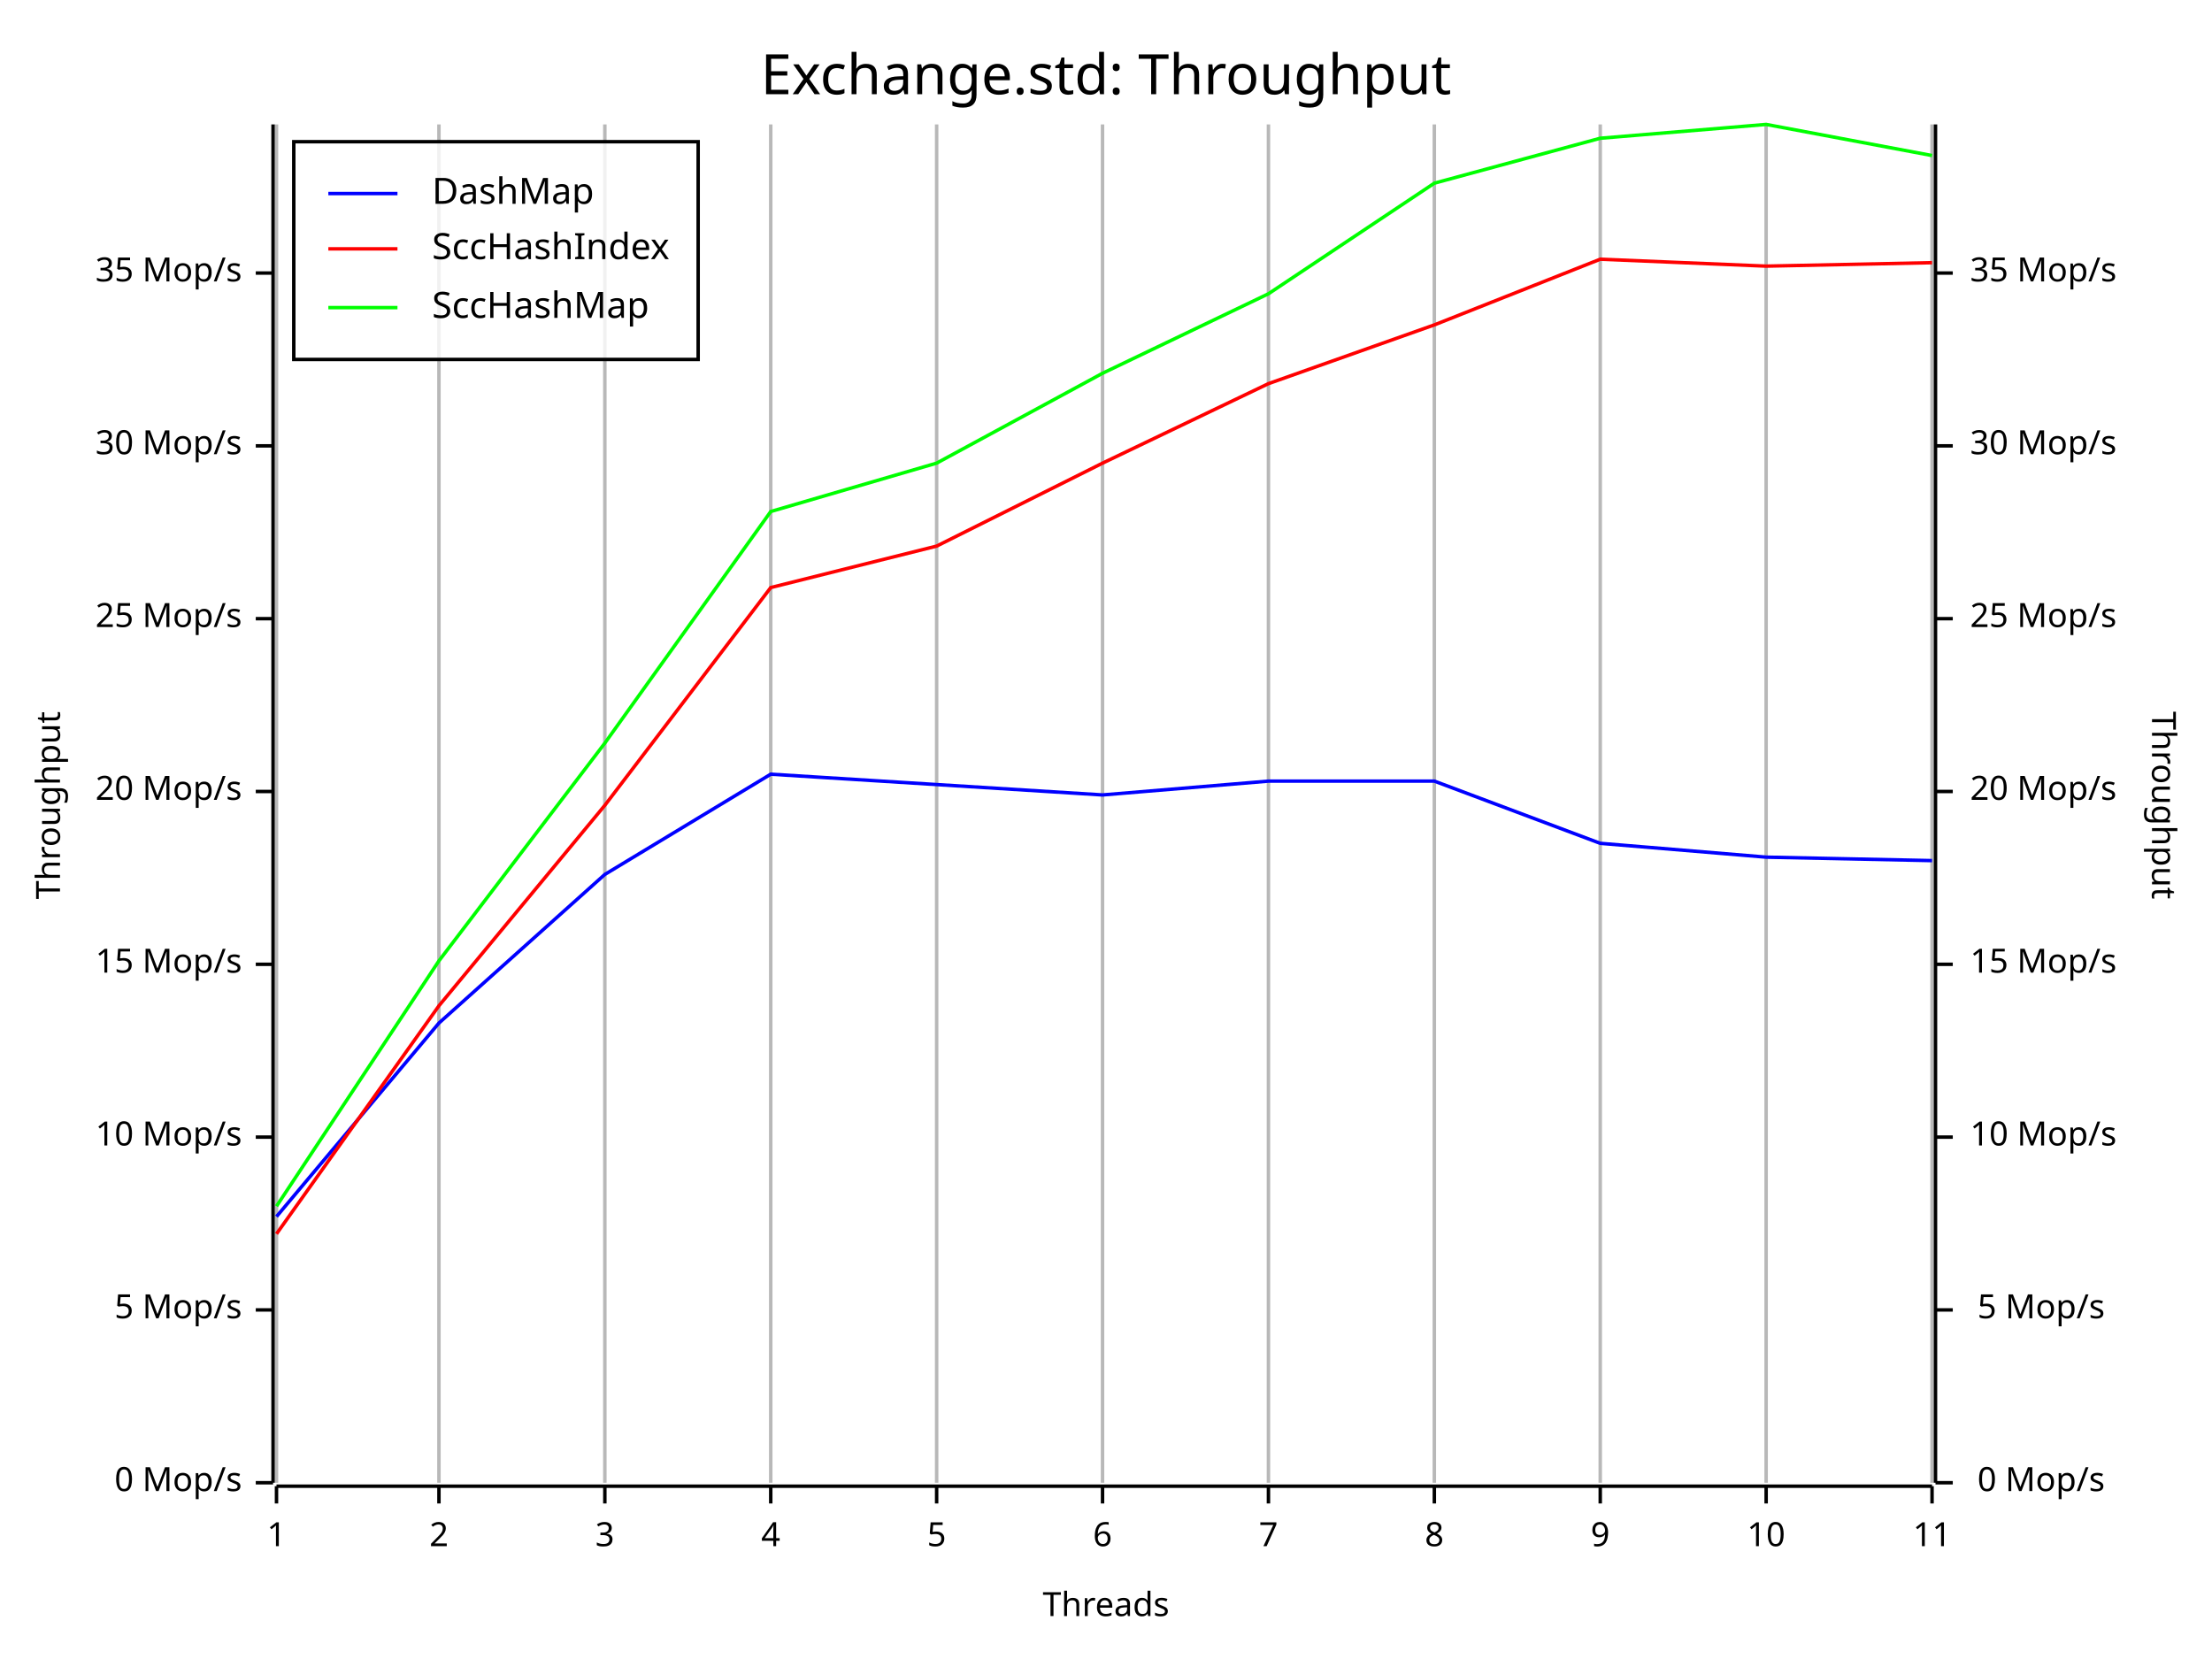
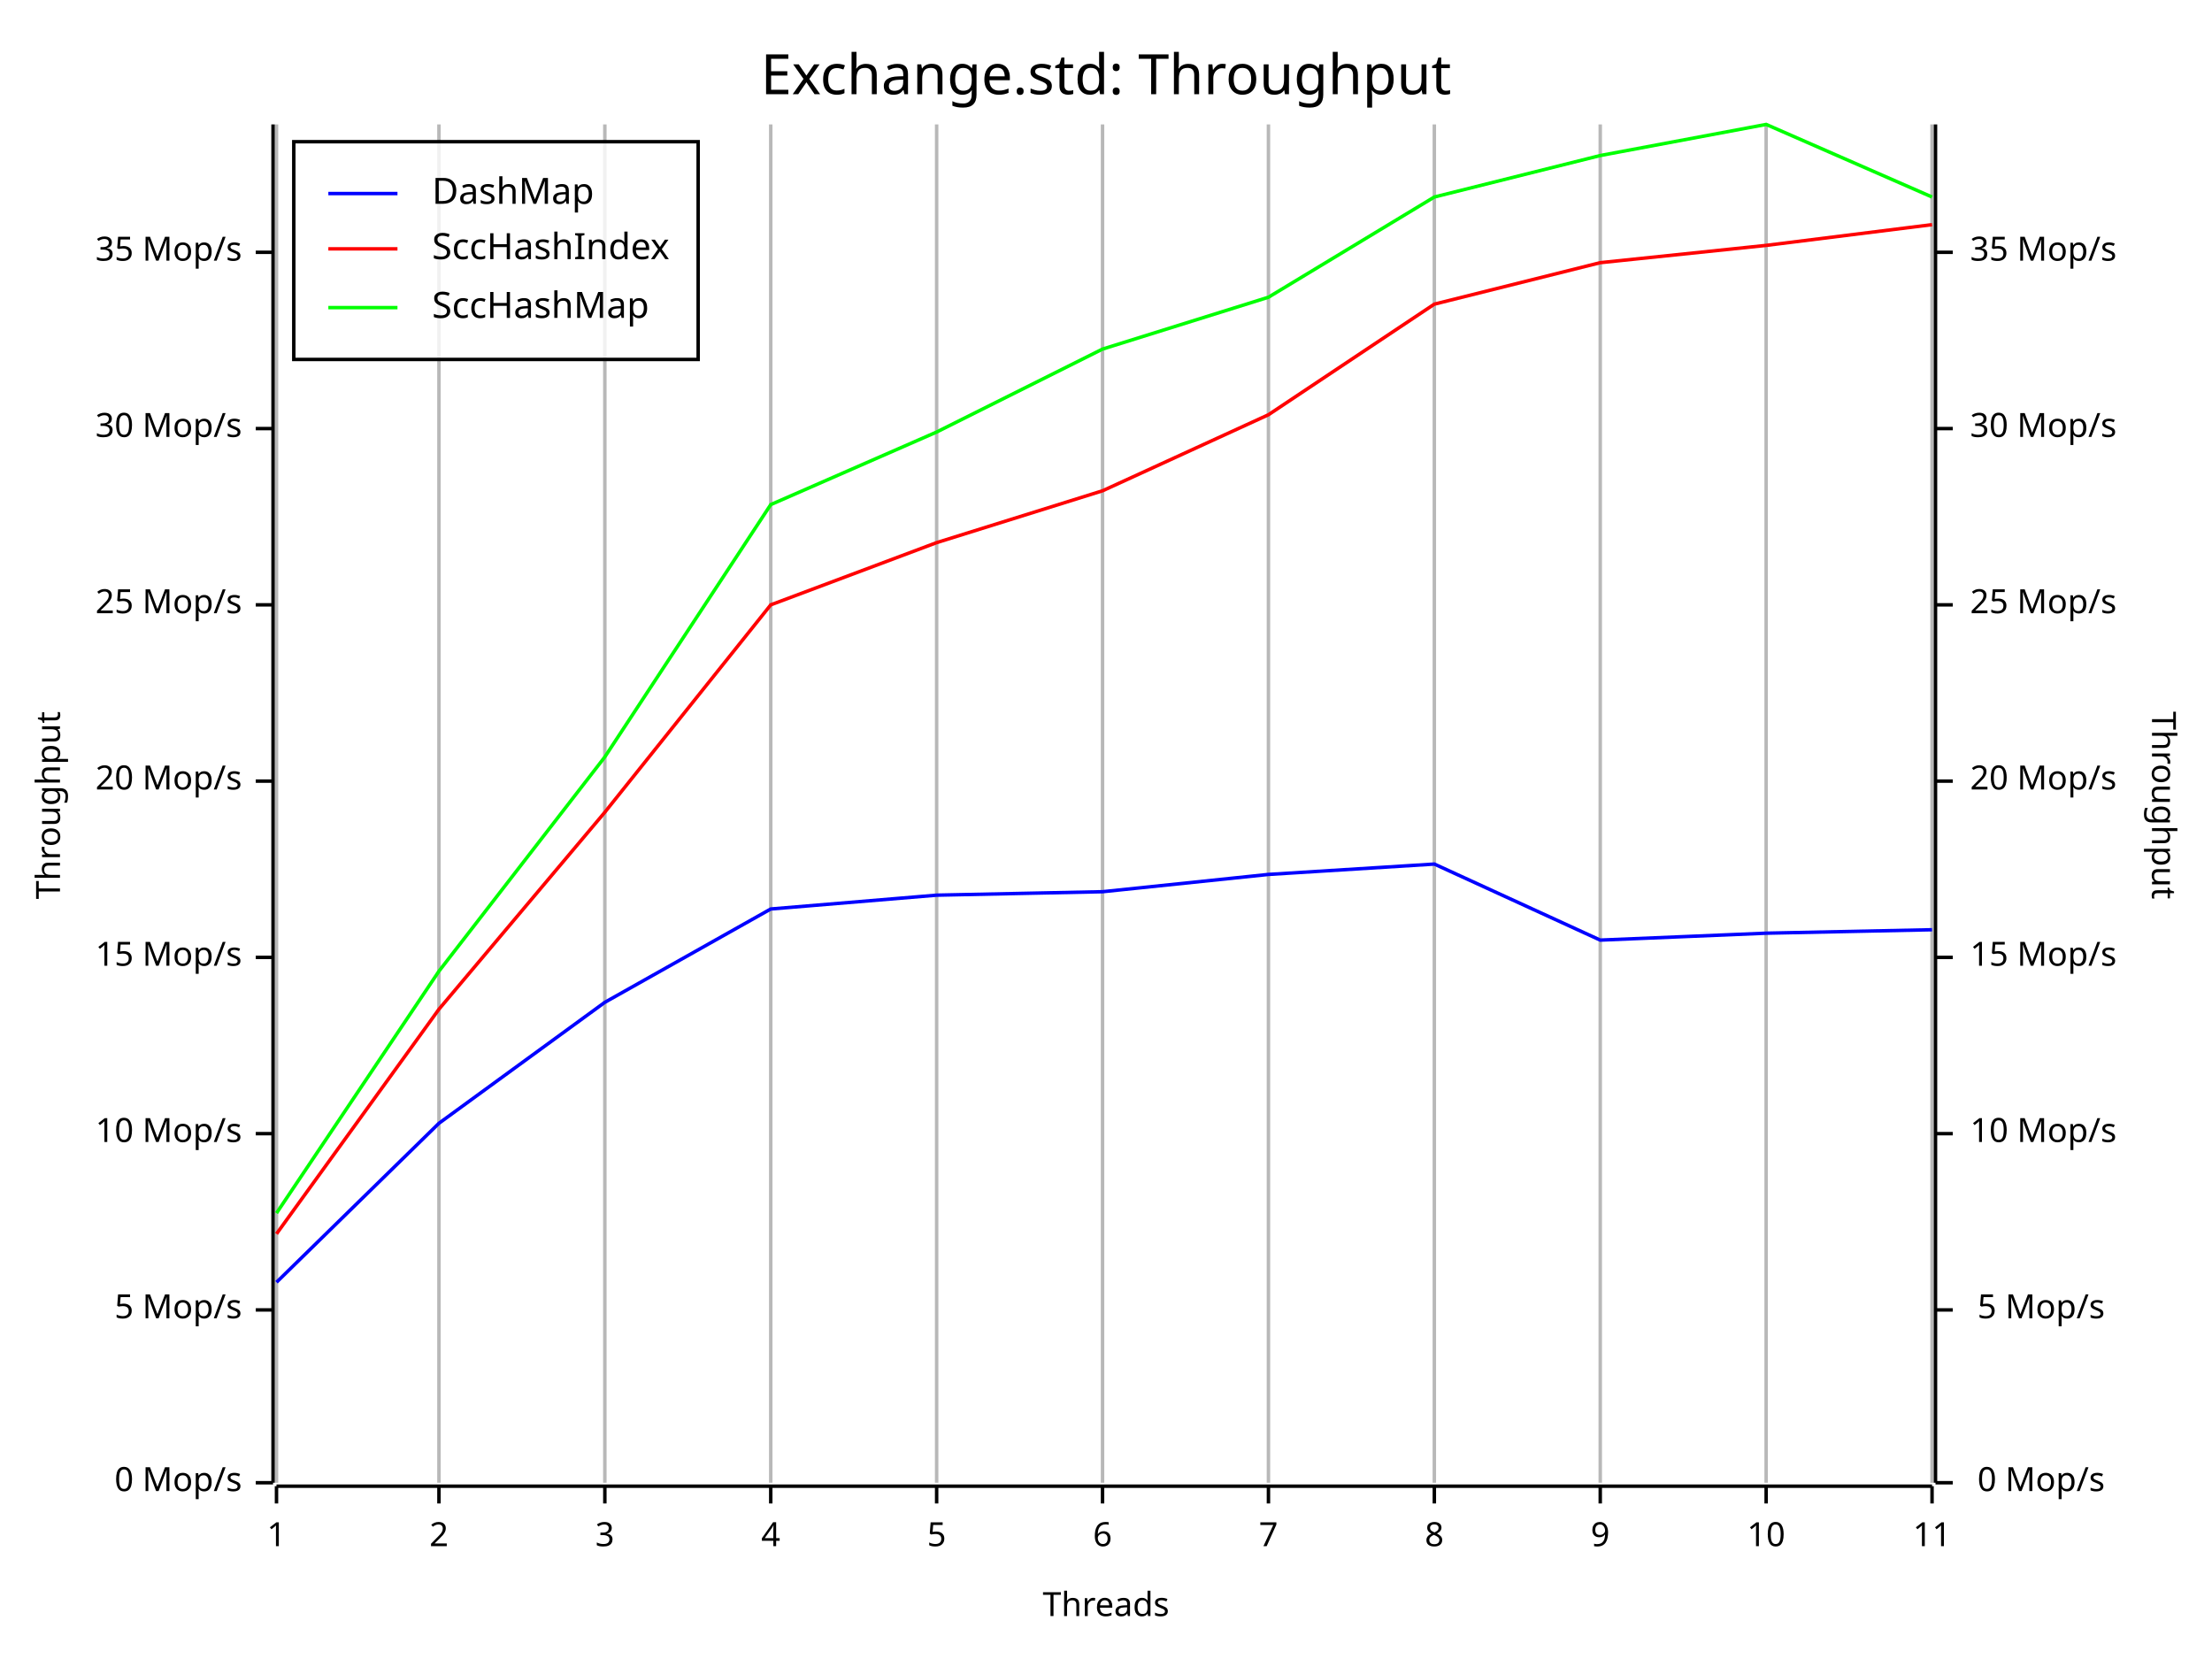
<svg xmlns="http://www.w3.org/2000/svg" width="640" height="480" viewBox="0 0 640 480">
  <rect x="0" y="0" width="640" height="480" opacity="1" fill="#FFFFFF" stroke="none" />
  <text x="320" y="15" dy="0.76em" text-anchor="middle" font-family="Fira Code" font-size="16.129" opacity="1" fill="#000000">
Exchange.std: Throughput
</text>
  <line opacity="0.1" stroke="#000000" stroke-width="1" x1="80" y1="429" x2="80" y2="36" />
  <line opacity="0.1" stroke="#000000" stroke-width="1" x1="127" y1="429" x2="127" y2="36" />
  <line opacity="0.1" stroke="#000000" stroke-width="1" x1="175" y1="429" x2="175" y2="36" />
  <line opacity="0.1" stroke="#000000" stroke-width="1" x1="223" y1="429" x2="223" y2="36" />
  <line opacity="0.1" stroke="#000000" stroke-width="1" x1="271" y1="429" x2="271" y2="36" />
  <line opacity="0.1" stroke="#000000" stroke-width="1" x1="319" y1="429" x2="319" y2="36" />
  <line opacity="0.1" stroke="#000000" stroke-width="1" x1="367" y1="429" x2="367" y2="36" />
  <line opacity="0.1" stroke="#000000" stroke-width="1" x1="415" y1="429" x2="415" y2="36" />
  <line opacity="0.1" stroke="#000000" stroke-width="1" x1="463" y1="429" x2="463" y2="36" />
  <line opacity="0.1" stroke="#000000" stroke-width="1" x1="511" y1="429" x2="511" y2="36" />
  <line opacity="0.1" stroke="#000000" stroke-width="1" x1="559" y1="429" x2="559" y2="36" />
  <text x="10" y="233" dy="0.76em" text-anchor="middle" font-family="sans-serif" font-size="9.677" opacity="1" fill="#000000" transform="rotate(270, 10, 233)">
Throughput
</text>
  <text x="320" y="470" dy="-0.5ex" text-anchor="middle" font-family="sans-serif" font-size="9.677" opacity="1" fill="#000000">
Threads
</text>
  <text x="630" y="233" dy="0.76em" text-anchor="middle" font-family="sans-serif" font-size="9.677" opacity="1" fill="#000000" transform="rotate(90, 630, 233)">
Throughput
</text>
  <line opacity="0.2" stroke="#000000" stroke-width="1" x1="80" y1="429" x2="80" y2="36" />
  <line opacity="0.2" stroke="#000000" stroke-width="1" x1="127" y1="429" x2="127" y2="36" />
  <line opacity="0.2" stroke="#000000" stroke-width="1" x1="175" y1="429" x2="175" y2="36" />
  <line opacity="0.2" stroke="#000000" stroke-width="1" x1="223" y1="429" x2="223" y2="36" />
  <line opacity="0.2" stroke="#000000" stroke-width="1" x1="271" y1="429" x2="271" y2="36" />
  <line opacity="0.2" stroke="#000000" stroke-width="1" x1="319" y1="429" x2="319" y2="36" />
  <line opacity="0.2" stroke="#000000" stroke-width="1" x1="367" y1="429" x2="367" y2="36" />
  <line opacity="0.2" stroke="#000000" stroke-width="1" x1="415" y1="429" x2="415" y2="36" />
  <line opacity="0.2" stroke="#000000" stroke-width="1" x1="463" y1="429" x2="463" y2="36" />
  <line opacity="0.2" stroke="#000000" stroke-width="1" x1="511" y1="429" x2="511" y2="36" />
  <line opacity="0.2" stroke="#000000" stroke-width="1" x1="559" y1="429" x2="559" y2="36" />
  <polyline fill="none" opacity="1" stroke="#000000" stroke-width="1" points="79,36 79,429 " />
  <text x="70" y="429" dy="0.5ex" text-anchor="end" font-family="sans-serif" font-size="9.677" opacity="1" fill="#000000">
0 Mop/s
</text>
  <polyline fill="none" opacity="1" stroke="#000000" stroke-width="1" points="74,429 79,429 " />
  <text x="70" y="379" dy="0.5ex" text-anchor="end" font-family="sans-serif" font-size="9.677" opacity="1" fill="#000000">
5 Mop/s
</text>
  <polyline fill="none" opacity="1" stroke="#000000" stroke-width="1" points="74,379 79,379 " />
-   <text x="70" y="329" dy="0.5ex" text-anchor="end" font-family="sans-serif" font-size="9.677" opacity="1" fill="#000000">
+   <text x="70" y="328" dy="0.5ex" text-anchor="end" font-family="sans-serif" font-size="9.677" opacity="1" fill="#000000">
10 Mop/s
</text>
-   <polyline fill="none" opacity="1" stroke="#000000" stroke-width="1" points="74,329 79,329 " />
-   <text x="70" y="279" dy="0.5ex" text-anchor="end" font-family="sans-serif" font-size="9.677" opacity="1" fill="#000000">
+   <polyline fill="none" opacity="1" stroke="#000000" stroke-width="1" points="74,328 79,328 " />
+   <text x="70" y="277" dy="0.5ex" text-anchor="end" font-family="sans-serif" font-size="9.677" opacity="1" fill="#000000">
15 Mop/s
</text>
-   <polyline fill="none" opacity="1" stroke="#000000" stroke-width="1" points="74,279 79,279 " />
-   <text x="70" y="229" dy="0.5ex" text-anchor="end" font-family="sans-serif" font-size="9.677" opacity="1" fill="#000000">
+   <polyline fill="none" opacity="1" stroke="#000000" stroke-width="1" points="74,277 79,277 " />
+   <text x="70" y="226" dy="0.5ex" text-anchor="end" font-family="sans-serif" font-size="9.677" opacity="1" fill="#000000">
20 Mop/s
</text>
-   <polyline fill="none" opacity="1" stroke="#000000" stroke-width="1" points="74,229 79,229 " />
-   <text x="70" y="179" dy="0.5ex" text-anchor="end" font-family="sans-serif" font-size="9.677" opacity="1" fill="#000000">
+   <polyline fill="none" opacity="1" stroke="#000000" stroke-width="1" points="74,226 79,226 " />
+   <text x="70" y="175" dy="0.5ex" text-anchor="end" font-family="sans-serif" font-size="9.677" opacity="1" fill="#000000">
25 Mop/s
</text>
-   <polyline fill="none" opacity="1" stroke="#000000" stroke-width="1" points="74,179 79,179 " />
-   <text x="70" y="129" dy="0.5ex" text-anchor="end" font-family="sans-serif" font-size="9.677" opacity="1" fill="#000000">
+   <polyline fill="none" opacity="1" stroke="#000000" stroke-width="1" points="74,175 79,175 " />
+   <text x="70" y="124" dy="0.5ex" text-anchor="end" font-family="sans-serif" font-size="9.677" opacity="1" fill="#000000">
30 Mop/s
</text>
-   <polyline fill="none" opacity="1" stroke="#000000" stroke-width="1" points="74,129 79,129 " />
-   <text x="70" y="79" dy="0.5ex" text-anchor="end" font-family="sans-serif" font-size="9.677" opacity="1" fill="#000000">
+   <polyline fill="none" opacity="1" stroke="#000000" stroke-width="1" points="74,124 79,124 " />
+   <text x="70" y="73" dy="0.5ex" text-anchor="end" font-family="sans-serif" font-size="9.677" opacity="1" fill="#000000">
35 Mop/s
</text>
-   <polyline fill="none" opacity="1" stroke="#000000" stroke-width="1" points="74,79 79,79 " />
+   <polyline fill="none" opacity="1" stroke="#000000" stroke-width="1" points="74,73 79,73 " />
  <polyline fill="none" opacity="1" stroke="#000000" stroke-width="1" points="80,430 559,430 " />
  <text x="80" y="440" dy="0.76em" text-anchor="middle" font-family="sans-serif" font-size="9.677" opacity="1" fill="#000000">
1
</text>
  <polyline fill="none" opacity="1" stroke="#000000" stroke-width="1" points="80,430 80,435 " />
  <text x="127" y="440" dy="0.76em" text-anchor="middle" font-family="sans-serif" font-size="9.677" opacity="1" fill="#000000">
2
</text>
  <polyline fill="none" opacity="1" stroke="#000000" stroke-width="1" points="127,430 127,435 " />
  <text x="175" y="440" dy="0.76em" text-anchor="middle" font-family="sans-serif" font-size="9.677" opacity="1" fill="#000000">
3
</text>
  <polyline fill="none" opacity="1" stroke="#000000" stroke-width="1" points="175,430 175,435 " />
  <text x="223" y="440" dy="0.76em" text-anchor="middle" font-family="sans-serif" font-size="9.677" opacity="1" fill="#000000">
4
</text>
  <polyline fill="none" opacity="1" stroke="#000000" stroke-width="1" points="223,430 223,435 " />
  <text x="271" y="440" dy="0.76em" text-anchor="middle" font-family="sans-serif" font-size="9.677" opacity="1" fill="#000000">
5
</text>
  <polyline fill="none" opacity="1" stroke="#000000" stroke-width="1" points="271,430 271,435 " />
  <text x="319" y="440" dy="0.76em" text-anchor="middle" font-family="sans-serif" font-size="9.677" opacity="1" fill="#000000">
6
</text>
  <polyline fill="none" opacity="1" stroke="#000000" stroke-width="1" points="319,430 319,435 " />
  <text x="367" y="440" dy="0.76em" text-anchor="middle" font-family="sans-serif" font-size="9.677" opacity="1" fill="#000000">
7
</text>
  <polyline fill="none" opacity="1" stroke="#000000" stroke-width="1" points="367,430 367,435 " />
  <text x="415" y="440" dy="0.76em" text-anchor="middle" font-family="sans-serif" font-size="9.677" opacity="1" fill="#000000">
8
</text>
  <polyline fill="none" opacity="1" stroke="#000000" stroke-width="1" points="415,430 415,435 " />
  <text x="463" y="440" dy="0.76em" text-anchor="middle" font-family="sans-serif" font-size="9.677" opacity="1" fill="#000000">
9
</text>
  <polyline fill="none" opacity="1" stroke="#000000" stroke-width="1" points="463,430 463,435 " />
  <text x="511" y="440" dy="0.76em" text-anchor="middle" font-family="sans-serif" font-size="9.677" opacity="1" fill="#000000">
10
</text>
  <polyline fill="none" opacity="1" stroke="#000000" stroke-width="1" points="511,430 511,435 " />
  <text x="559" y="440" dy="0.76em" text-anchor="middle" font-family="sans-serif" font-size="9.677" opacity="1" fill="#000000">
11
</text>
  <polyline fill="none" opacity="1" stroke="#000000" stroke-width="1" points="559,430 559,435 " />
  <polyline fill="none" opacity="1" stroke="#000000" stroke-width="1" points="560,36 560,429 " />
  <text x="609" y="429" dy="0.5ex" text-anchor="end" font-family="sans-serif" font-size="9.677" opacity="1" fill="#000000">
0 Mop/s
</text>
  <polyline fill="none" opacity="1" stroke="#000000" stroke-width="1" points="560,429 565,429 " />
  <text x="609" y="379" dy="0.5ex" text-anchor="end" font-family="sans-serif" font-size="9.677" opacity="1" fill="#000000">
5 Mop/s
</text>
  <polyline fill="none" opacity="1" stroke="#000000" stroke-width="1" points="560,379 565,379 " />
-   <text x="570" y="329" dy="0.5ex" text-anchor="start" font-family="sans-serif" font-size="9.677" opacity="1" fill="#000000">
+   <text x="570" y="328" dy="0.5ex" text-anchor="start" font-family="sans-serif" font-size="9.677" opacity="1" fill="#000000">
10 Mop/s
</text>
-   <polyline fill="none" opacity="1" stroke="#000000" stroke-width="1" points="560,329 565,329 " />
-   <text x="570" y="279" dy="0.5ex" text-anchor="start" font-family="sans-serif" font-size="9.677" opacity="1" fill="#000000">
+   <polyline fill="none" opacity="1" stroke="#000000" stroke-width="1" points="560,328 565,328 " />
+   <text x="570" y="277" dy="0.5ex" text-anchor="start" font-family="sans-serif" font-size="9.677" opacity="1" fill="#000000">
15 Mop/s
</text>
-   <polyline fill="none" opacity="1" stroke="#000000" stroke-width="1" points="560,279 565,279 " />
-   <text x="570" y="229" dy="0.5ex" text-anchor="start" font-family="sans-serif" font-size="9.677" opacity="1" fill="#000000">
+   <polyline fill="none" opacity="1" stroke="#000000" stroke-width="1" points="560,277 565,277 " />
+   <text x="570" y="226" dy="0.5ex" text-anchor="start" font-family="sans-serif" font-size="9.677" opacity="1" fill="#000000">
20 Mop/s
</text>
-   <polyline fill="none" opacity="1" stroke="#000000" stroke-width="1" points="560,229 565,229 " />
-   <text x="570" y="179" dy="0.5ex" text-anchor="start" font-family="sans-serif" font-size="9.677" opacity="1" fill="#000000">
+   <polyline fill="none" opacity="1" stroke="#000000" stroke-width="1" points="560,226 565,226 " />
+   <text x="570" y="175" dy="0.5ex" text-anchor="start" font-family="sans-serif" font-size="9.677" opacity="1" fill="#000000">
25 Mop/s
</text>
-   <polyline fill="none" opacity="1" stroke="#000000" stroke-width="1" points="560,179 565,179 " />
-   <text x="570" y="129" dy="0.5ex" text-anchor="start" font-family="sans-serif" font-size="9.677" opacity="1" fill="#000000">
+   <polyline fill="none" opacity="1" stroke="#000000" stroke-width="1" points="560,175 565,175 " />
+   <text x="570" y="124" dy="0.5ex" text-anchor="start" font-family="sans-serif" font-size="9.677" opacity="1" fill="#000000">
30 Mop/s
</text>
-   <polyline fill="none" opacity="1" stroke="#000000" stroke-width="1" points="560,129 565,129 " />
-   <text x="570" y="79" dy="0.5ex" text-anchor="start" font-family="sans-serif" font-size="9.677" opacity="1" fill="#000000">
+   <polyline fill="none" opacity="1" stroke="#000000" stroke-width="1" points="560,124 565,124 " />
+   <text x="570" y="73" dy="0.5ex" text-anchor="start" font-family="sans-serif" font-size="9.677" opacity="1" fill="#000000">
35 Mop/s
</text>
-   <polyline fill="none" opacity="1" stroke="#000000" stroke-width="1" points="560,79 565,79 " />
-   <polyline fill="none" opacity="1" stroke="#0000FF" stroke-width="1" points="80,352 127,296 175,253 223,224 271,227 319,230 367,226 415,226 463,244 511,248 559,249 " />
-   <polyline fill="none" opacity="1" stroke="#FF0000" stroke-width="1" points="80,357 127,291 175,233 223,170 271,158 319,134 367,111 415,94 463,75 511,77 559,76 " />
-   <polyline fill="none" opacity="1" stroke="#00FF00" stroke-width="1" points="80,349 127,278 175,215 223,148 271,134 319,108 367,85 415,53 463,40 511,36 559,45 " />
+   <polyline fill="none" opacity="1" stroke="#000000" stroke-width="1" points="560,73 565,73 " />
+   <polyline fill="none" opacity="1" stroke="#0000FF" stroke-width="1" points="80,371 127,325 175,290 223,263 271,259 319,258 367,253 415,250 463,272 511,270 559,269 " />
+   <polyline fill="none" opacity="1" stroke="#FF0000" stroke-width="1" points="80,357 127,292 175,235 223,175 271,157 319,142 367,120 415,88 463,76 511,71 559,65 " />
+   <polyline fill="none" opacity="1" stroke="#00FF00" stroke-width="1" points="80,351 127,281 175,219 223,146 271,125 319,101 367,86 415,57 463,45 511,36 559,57 " />
  <rect x="85" y="41" width="117" height="63" opacity="0.8" fill="#FFFFFF" stroke="none" />
  <rect x="85" y="41" width="117" height="63" opacity="1" fill="none" stroke="#000000" />
  <text x="125" y="51" dy="0.76em" text-anchor="start" font-family="Fira Code" font-size="10.484" opacity="1" fill="#000000">
DashMap
</text>
  <text x="125" y="67" dy="0.76em" text-anchor="start" font-family="Fira Code" font-size="10.484" opacity="1" fill="#000000">
SccHashIndex
</text>
  <text x="125" y="84" dy="0.76em" text-anchor="start" font-family="Fira Code" font-size="10.484" opacity="1" fill="#000000">
SccHashMap
</text>
  <polyline fill="none" opacity="1" stroke="#0000FF" stroke-width="1" points="95,56 115,56 " />
  <polyline fill="none" opacity="1" stroke="#FF0000" stroke-width="1" points="95,72 115,72 " />
  <polyline fill="none" opacity="1" stroke="#00FF00" stroke-width="1" points="95,89 115,89 " />
</svg>
